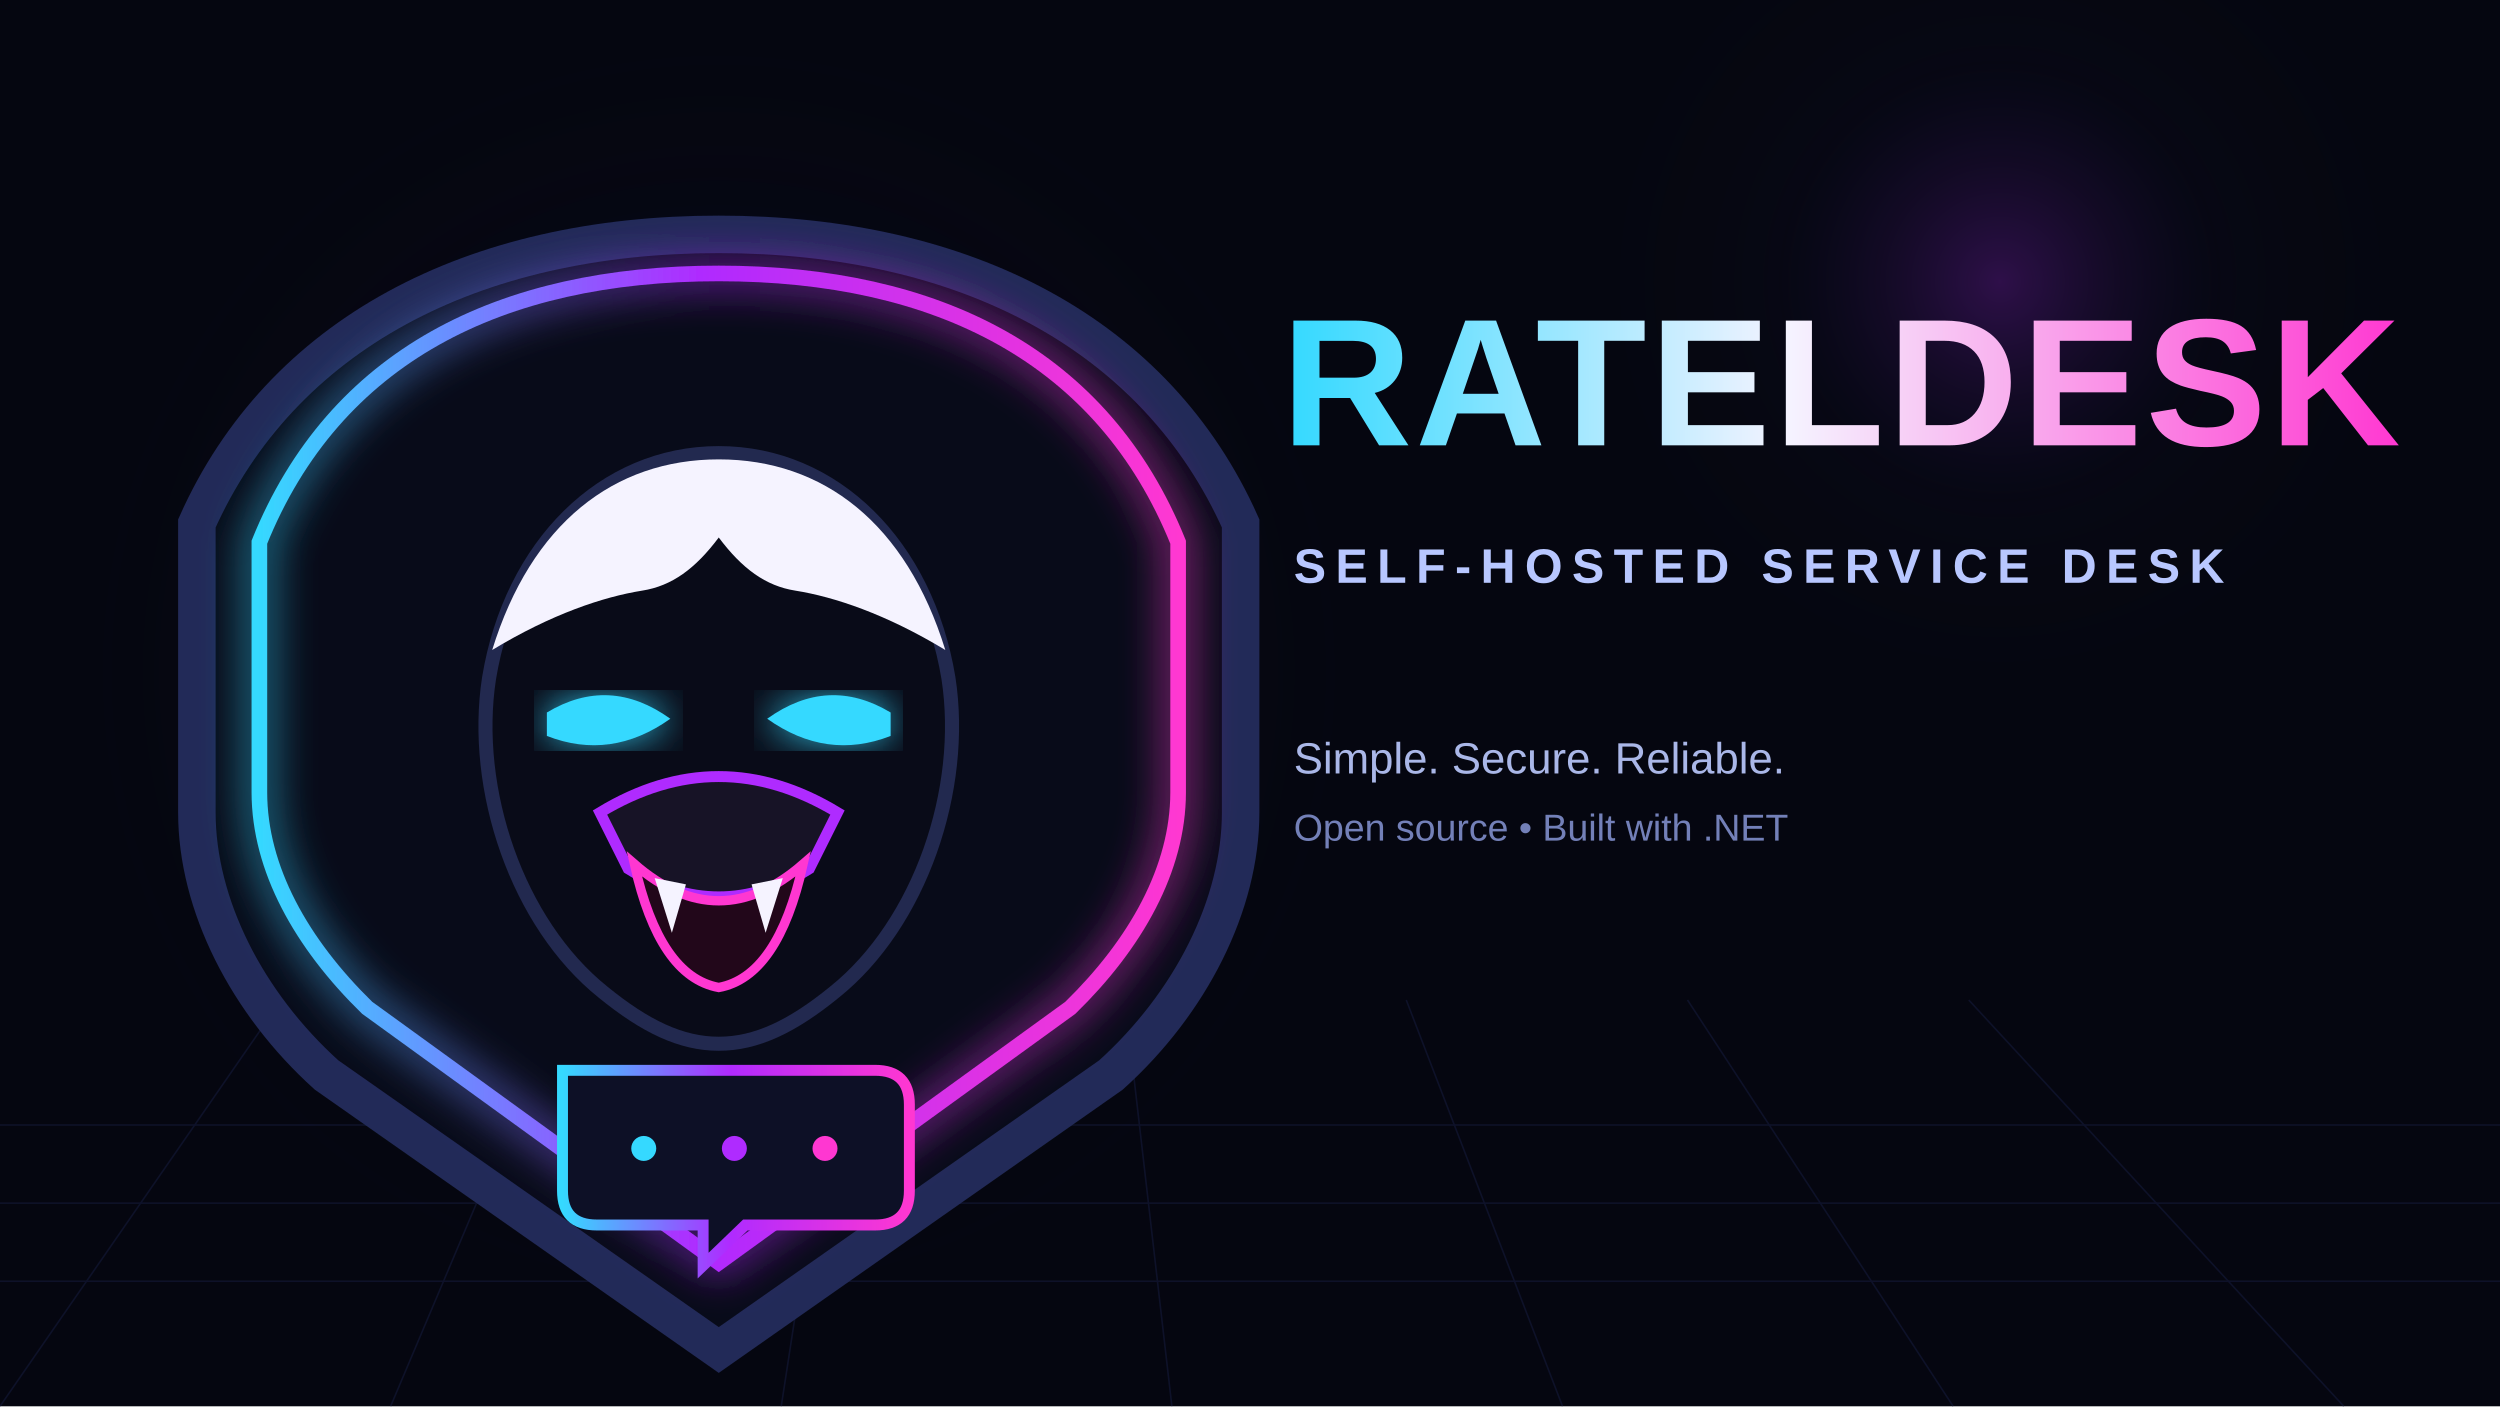
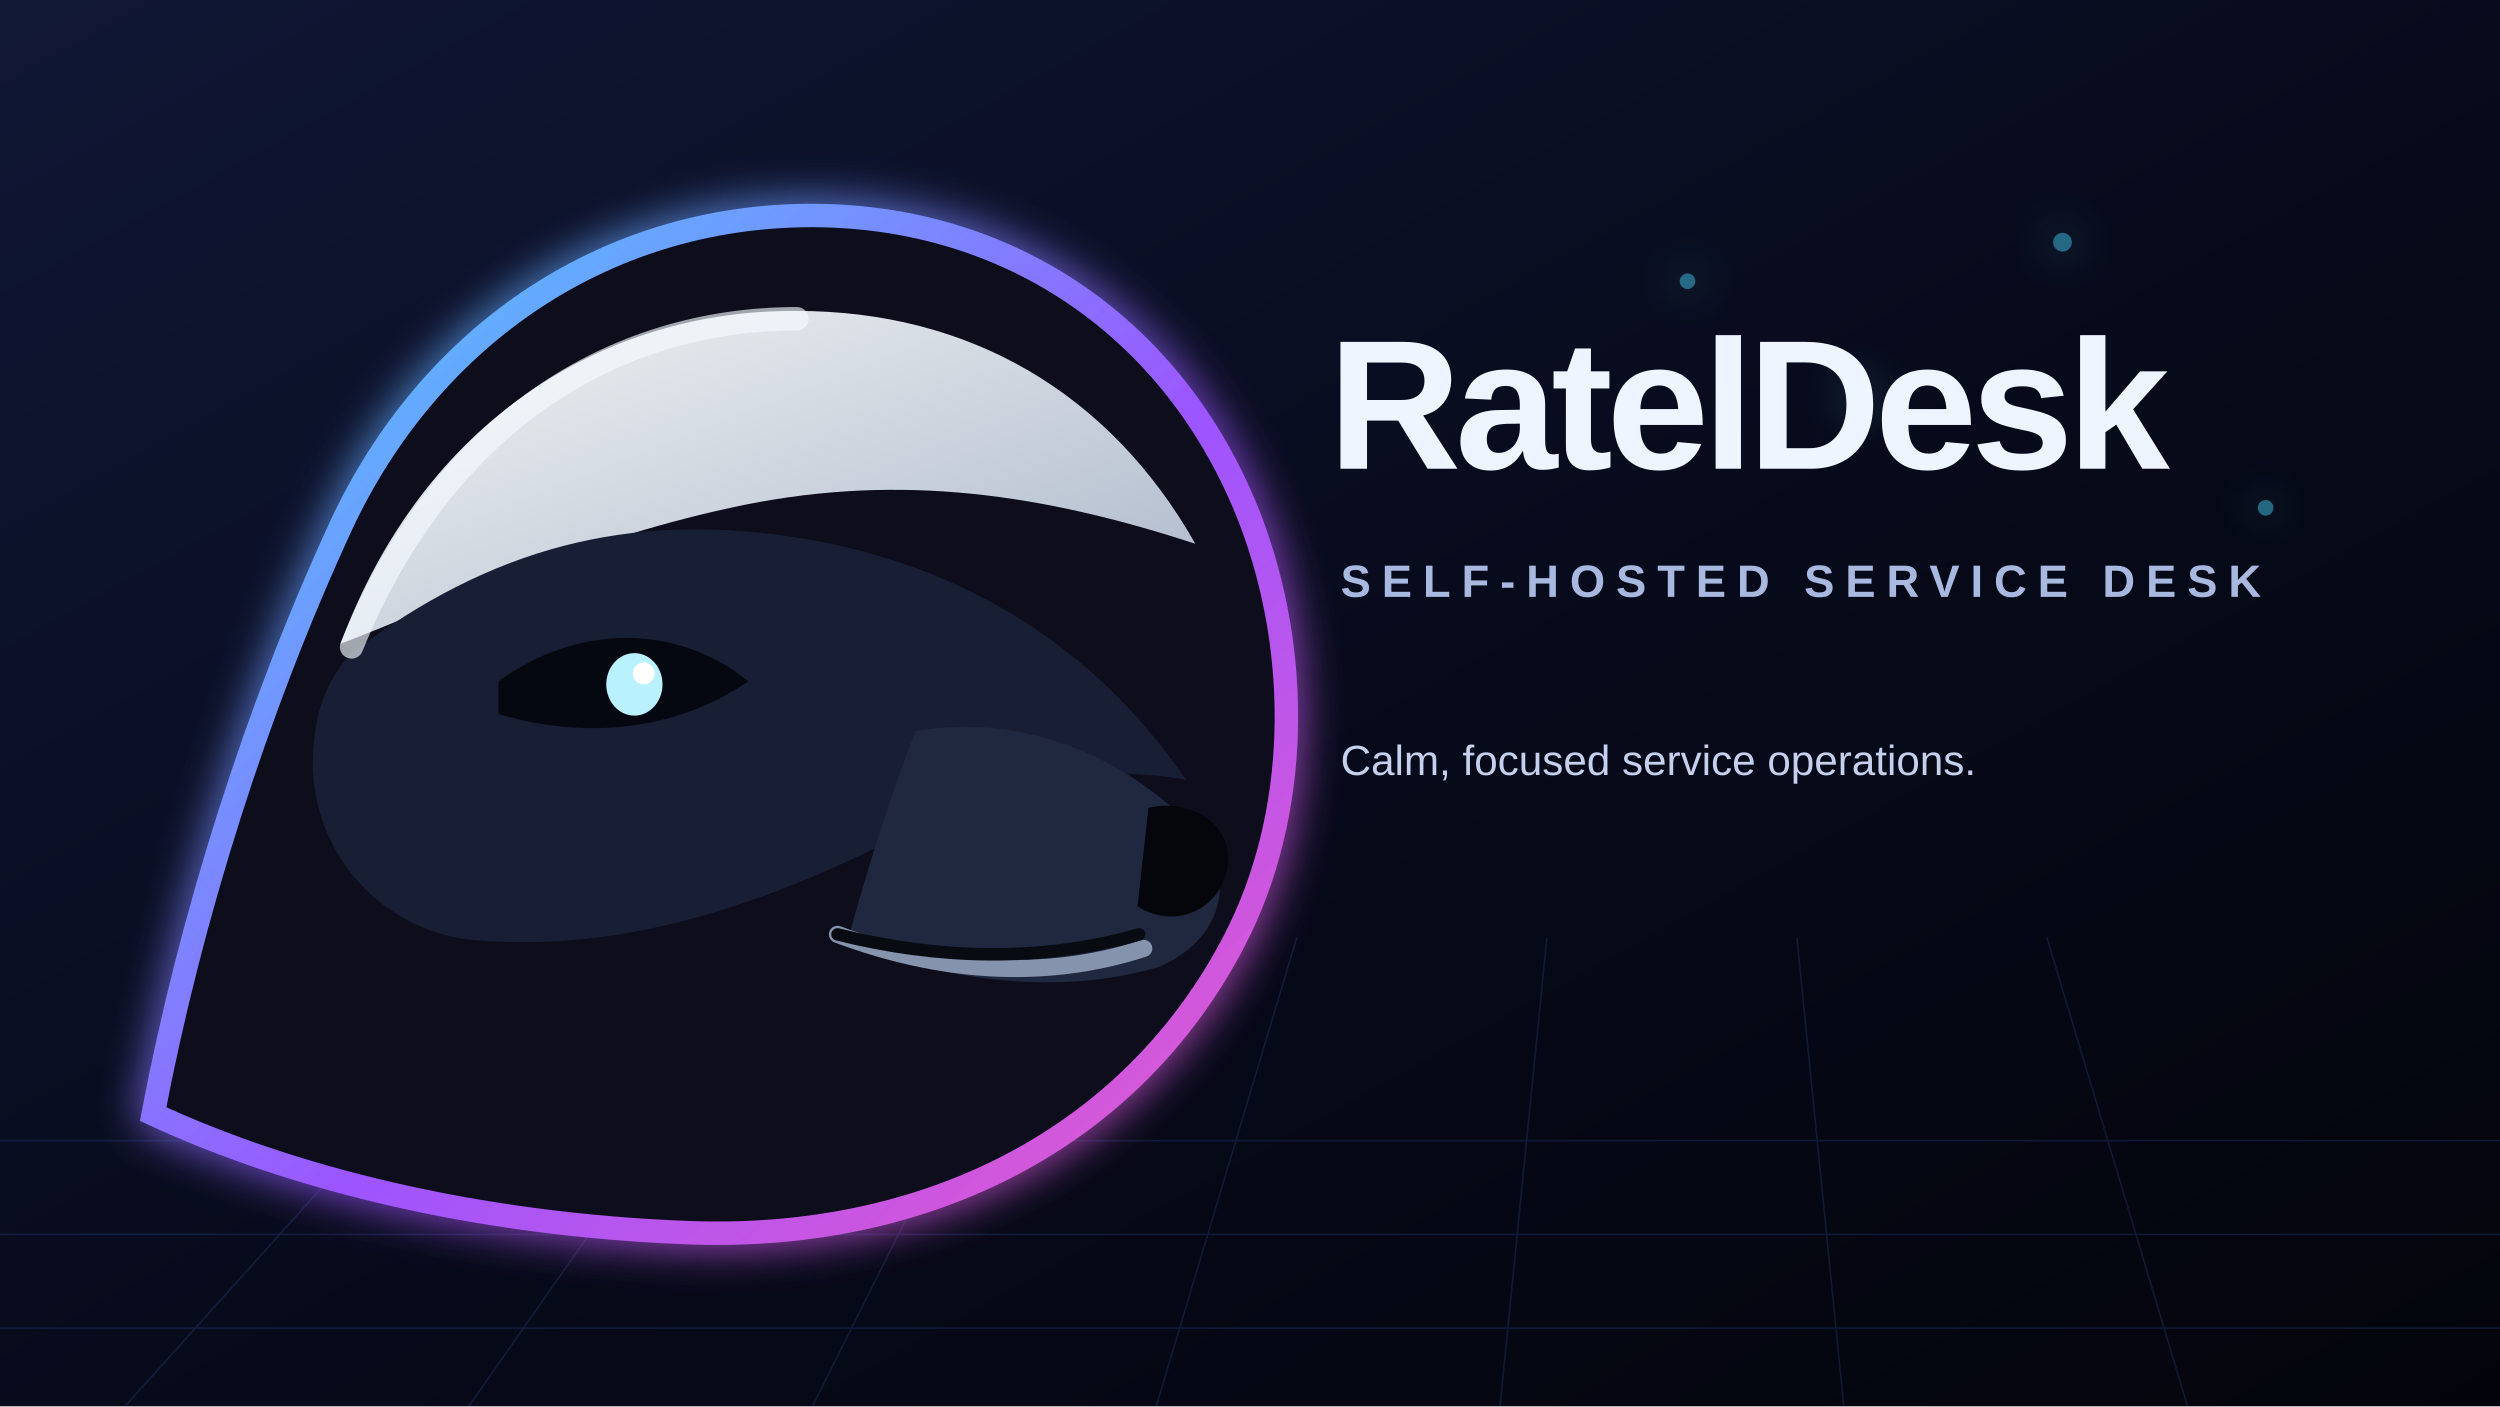
<svg xmlns="http://www.w3.org/2000/svg" viewBox="0 0 1600 900" role="img" aria-labelledby="title desc">
  <defs>
-     <radialGradient id="halo">
-       <stop stop-color="#AF2BFF" stop-opacity=".48" />
-       <stop offset=".55" stop-color="#101634" stop-opacity=".18" />
-       <stop offset="1" stop-color="#050610" stop-opacity="0" />
-     </radialGradient>
-     <linearGradient id="line" x1="0" y1="0" x2="1" y2="0">
-       <stop stop-color="#35D9FF" />
-       <stop offset=".48" stop-color="#AF2BFF" />
-       <stop offset="1" stop-color="#FF37D1" />
+     <linearGradient id="night" x1="0" y1="0" x2="1" y2="1">
+       <stop stop-color="#101735" />
+       <stop offset=".55" stop-color="#070a1a" />
+       <stop offset="1" stop-color="#03040b" />
    </linearGradient>
-     <linearGradient id="text" x1="0" y1="0" x2="1" y2="0">
-       <stop stop-color="#35D9FF" />
-       <stop offset=".45" stop-color="#F5F3FF" />
-       <stop offset="1" stop-color="#FF37D1" />
+     <linearGradient id="rim" x1="0" y1="0" x2="1" y2="1">
+       <stop stop-color="#43dcff" />
+       <stop offset=".56" stop-color="#9c55ff" />
+       <stop offset="1" stop-color="#ed59c9" />
    </linearGradient>
-     <filter id="glow">
+     <linearGradient id="crown" x1="0" y1="0" x2="1" y2="1">
+       <stop stop-color="#f3f5f5" />
+       <stop offset="1" stop-color="#aab6c9" />
+     </linearGradient>
+     <filter id="glow" x="-30%" y="-30%" width="160%" height="160%">
      <feGaussianBlur stdDeviation="14" result="b" />
      <feMerge>
        <feMergeNode in="b" />
        <feMergeNode in="SourceGraphic" />
      </feMerge>
    </filter>
  </defs>
-   <rect width="1600" height="900" fill="#050610" />
-   <circle cx="460" cy="430" r="420" fill="url(#halo)" />
-   <circle cx="1280" cy="180" r="260" fill="url(#halo)" opacity=".5" />
-   <g stroke="#182048" stroke-width="1" opacity=".45">
-     <path d="M0 720 H1600 M0 770 H1600 M0 820 H1600" />
-     <path d="M180 640 L0 900 M360 640 L250 900 M540 640 L500 900 M720 640 L750 900 M900 640 L1000 900 M1080 640 L1250 900 M1260 640 L1500 900" />
+   <rect width="1600" height="900" fill="url(#night)" />
+   <g opacity=".35" stroke="#26407a">
+     <path d="M0 730H1600M0 790H1600M0 850H1600" />
+     <path d="M80 900L350 600M300 900L510 600M520 900L670 600M740 900L830 600M960 900L990 600M1180 900L1150 600M1400 900L1310 600" />
  </g>
-   <g transform="translate(120 130)">
-     <path d="M340 20 C498 20 620 84 674 205 V390 C674 449 642 512 591 558 L340 734 L89 558 C38 512 6 449 6 390 V205 C60 84 182 20 340 20Z" fill="#080B19" stroke="#222A58" stroke-width="24" />
-     <path d="M340 45 C480 45 586 98 634 217 V377 C634 426 607 474 565 515 L340 678 L115 515 C73 474 46 426 46 377 V217 C94 98 200 45 340 45Z" fill="none" stroke="url(#line)" stroke-width="10" filter="url(#glow)" />
-     <path d="M193 304 C207 219 266 160 340 160 C414 160 473 219 487 304 C498 375 469 461 414 505 C387 527 364 538 340 538 C316 538 293 527 266 505 C211 461 182 375 193 304Z" fill="#090B18" stroke="#22294F" stroke-width="9" />
-     <path d="M195 286 C220 205 273 164 340 164 C407 164 460 205 485 286 C447 263 414 252 389 248 C370 245 355 234 340 214 C325 234 310 245 291 248 C266 252 233 263 195 286Z" fill="#F5F3FF" />
-     <path d="M230 326 Q270 302 309 330 Q271 357 230 341Z" fill="#35D9FF" filter="url(#glow)" />
-     <path d="M450 326 Q410 302 371 330 Q409 357 450 341Z" fill="#35D9FF" filter="url(#glow)" />
-     <path d="M264 390 Q340 344 416 390 L398 426 Q340 462 282 426Z" fill="#171326" stroke="#AF2BFF" stroke-width="7" />
-     <path d="M286 423 Q340 470 394 423 Q378 495 340 502 Q302 495 286 423Z" fill="#22071A" stroke="#FF37D1" stroke-width="6" />
-     <path d="M299 432 l20 4 -9 31Z M381 432 l-20 4 9 31Z" fill="#F5F3FF" />
-     <path d="M240 555 H440 Q462 555 462 577 V632 Q462 654 440 654 H357 L330 680 V654 H262 Q240 654 240 632Z" fill="#0D1026" stroke="url(#line)" stroke-width="7" />
-     <circle cx="292" cy="605" r="8" fill="#35D9FF" />
-     <circle cx="350" cy="605" r="8" fill="#AF2BFF" />
-     <circle cx="408" cy="605" r="8" fill="#FF37D1" />
+   <g fill="#47d9ff" opacity=".45" filter="url(#glow)">
+     <circle cx="1080" cy="180" r="5" />
+     <circle cx="1190" cy="254" r="8" />
+     <circle cx="1320" cy="155" r="6" />
+     <circle cx="1450" cy="325" r="5" />
  </g>
-   <g transform="translate(820 285)">
-     <text x="0" y="0" font-family="Arial Black, Arial, sans-serif" font-size="116" font-weight="900" letter-spacing="2" fill="url(#text)">RATELDESK</text>
-     <text x="8" y="88" font-family="Arial, sans-serif" font-size="31" font-weight="700" letter-spacing="6" fill="#B8C7FF">SELF-HOSTED SERVICE DESK</text>
-     <path d="M8 128 H760" stroke="url(#line)" stroke-width="6" filter="url(#glow)" />
-     <text x="8" y="210" font-family="Arial, sans-serif" font-size="28" fill="#AAB7E8">Simple. Secure. Reliable.</text>
-     <text x="8" y="253" font-family="Arial, sans-serif" font-size="24" fill="#7380B8">Open source • Built with .NET</text>
+   <path d="M98 713C122 587 164 454 218 337C275 214 390 135 527 138C654 141 755 216 800 332C833 418 832 521 790 602C724 729 593 794 443 789C303 784 184 753 98 713Z" fill="#090d1c" stroke="url(#rim)" stroke-width="15" filter="url(#glow)" />
+   <path d="M218 412C271 269 387 198 510 199C620 199 710 251 765 348C667 316 577 303 477 323C374 344 293 383 218 412Z" fill="url(#crown)" />
+   <path d="M225 418C316 349 403 329 503 343C610 358 699 411 759 499C705 489 644 500 578 534C482 583 390 611 297 601C235 591 194 535 201 475C203 451 211 433 225 418Z" fill="#181f34" />
+   <path d="M319 436C370 399 433 399 479 436C434 467 376 474 319 457Z" fill="#060811" />
+   <ellipse cx="406" cy="438" rx="18" ry="20" fill="#b9f1ff" />
+   <circle cx="412" cy="431" r="7" fill="#fff" />
+   <path d="M586 468C653 456 719 483 765 531C794 562 781 603 741 619C676 638 605 627 542 604C555 556 570 509 586 468Z" fill="#20283f" />
+   <path d="M735 517C765 510 792 531 785 558C779 583 751 595 728 580Z" fill="#05060b" />
+   <path d="M536 598C600 622 667 628 732 607" fill="none" stroke="#8593ad" stroke-width="11" stroke-linecap="round" />
+   <path d="M536 598C600 614 666 616 729 598" fill="none" stroke="#090b13" stroke-width="8" stroke-linecap="round" />
+   <path d="M225 414C283 271 392 204 510 204" fill="none" stroke="#f4fbff" stroke-width="15" stroke-linecap="round" opacity=".64" />
+   <g transform="translate(850 300)">
+     <text x="0" y="0" font-family="Arial, Helvetica, sans-serif" font-size="118" font-weight="800" letter-spacing="-4" fill="#eef5ff">RatelDesk</text>
+     <text x="8" y="82" font-family="Arial, Helvetica, sans-serif" font-size="29" font-weight="700" letter-spacing="7" fill="#a8b8df">SELF-HOSTED SERVICE DESK</text>
+     <path d="M8 124H650" stroke="url(#rim)" stroke-width="7" filter="url(#glow)" />
+     <text x="8" y="196" font-family="Arial, Helvetica, sans-serif" font-size="27" fill="#c4d0ec">Calm, focused service operations.</text>
  </g>
</svg>
